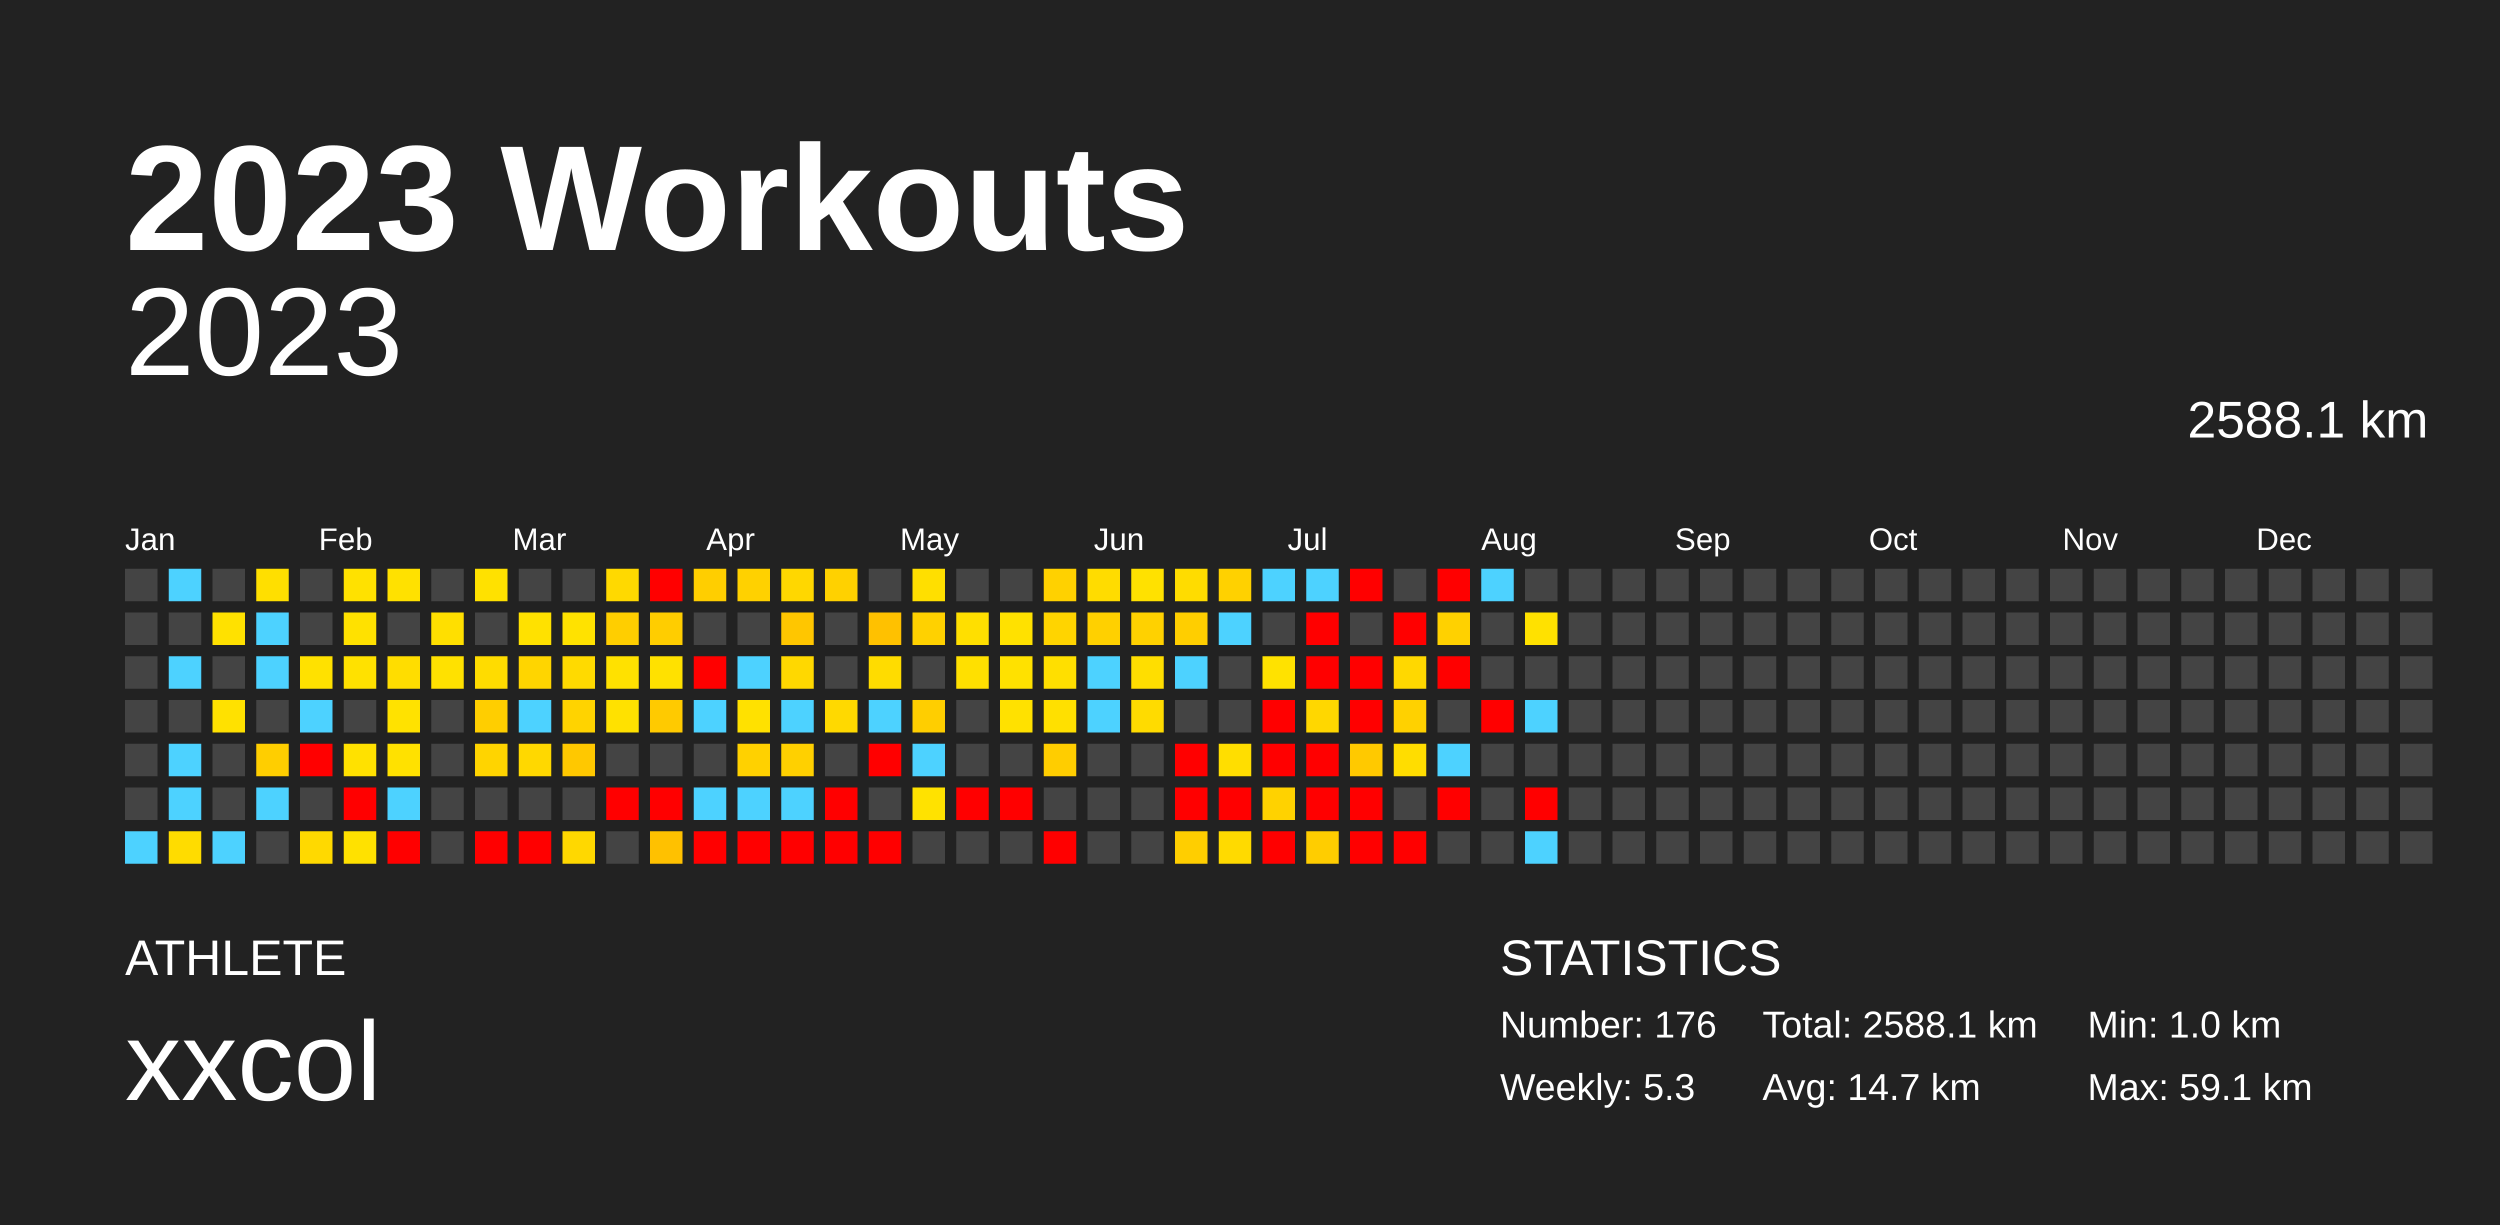
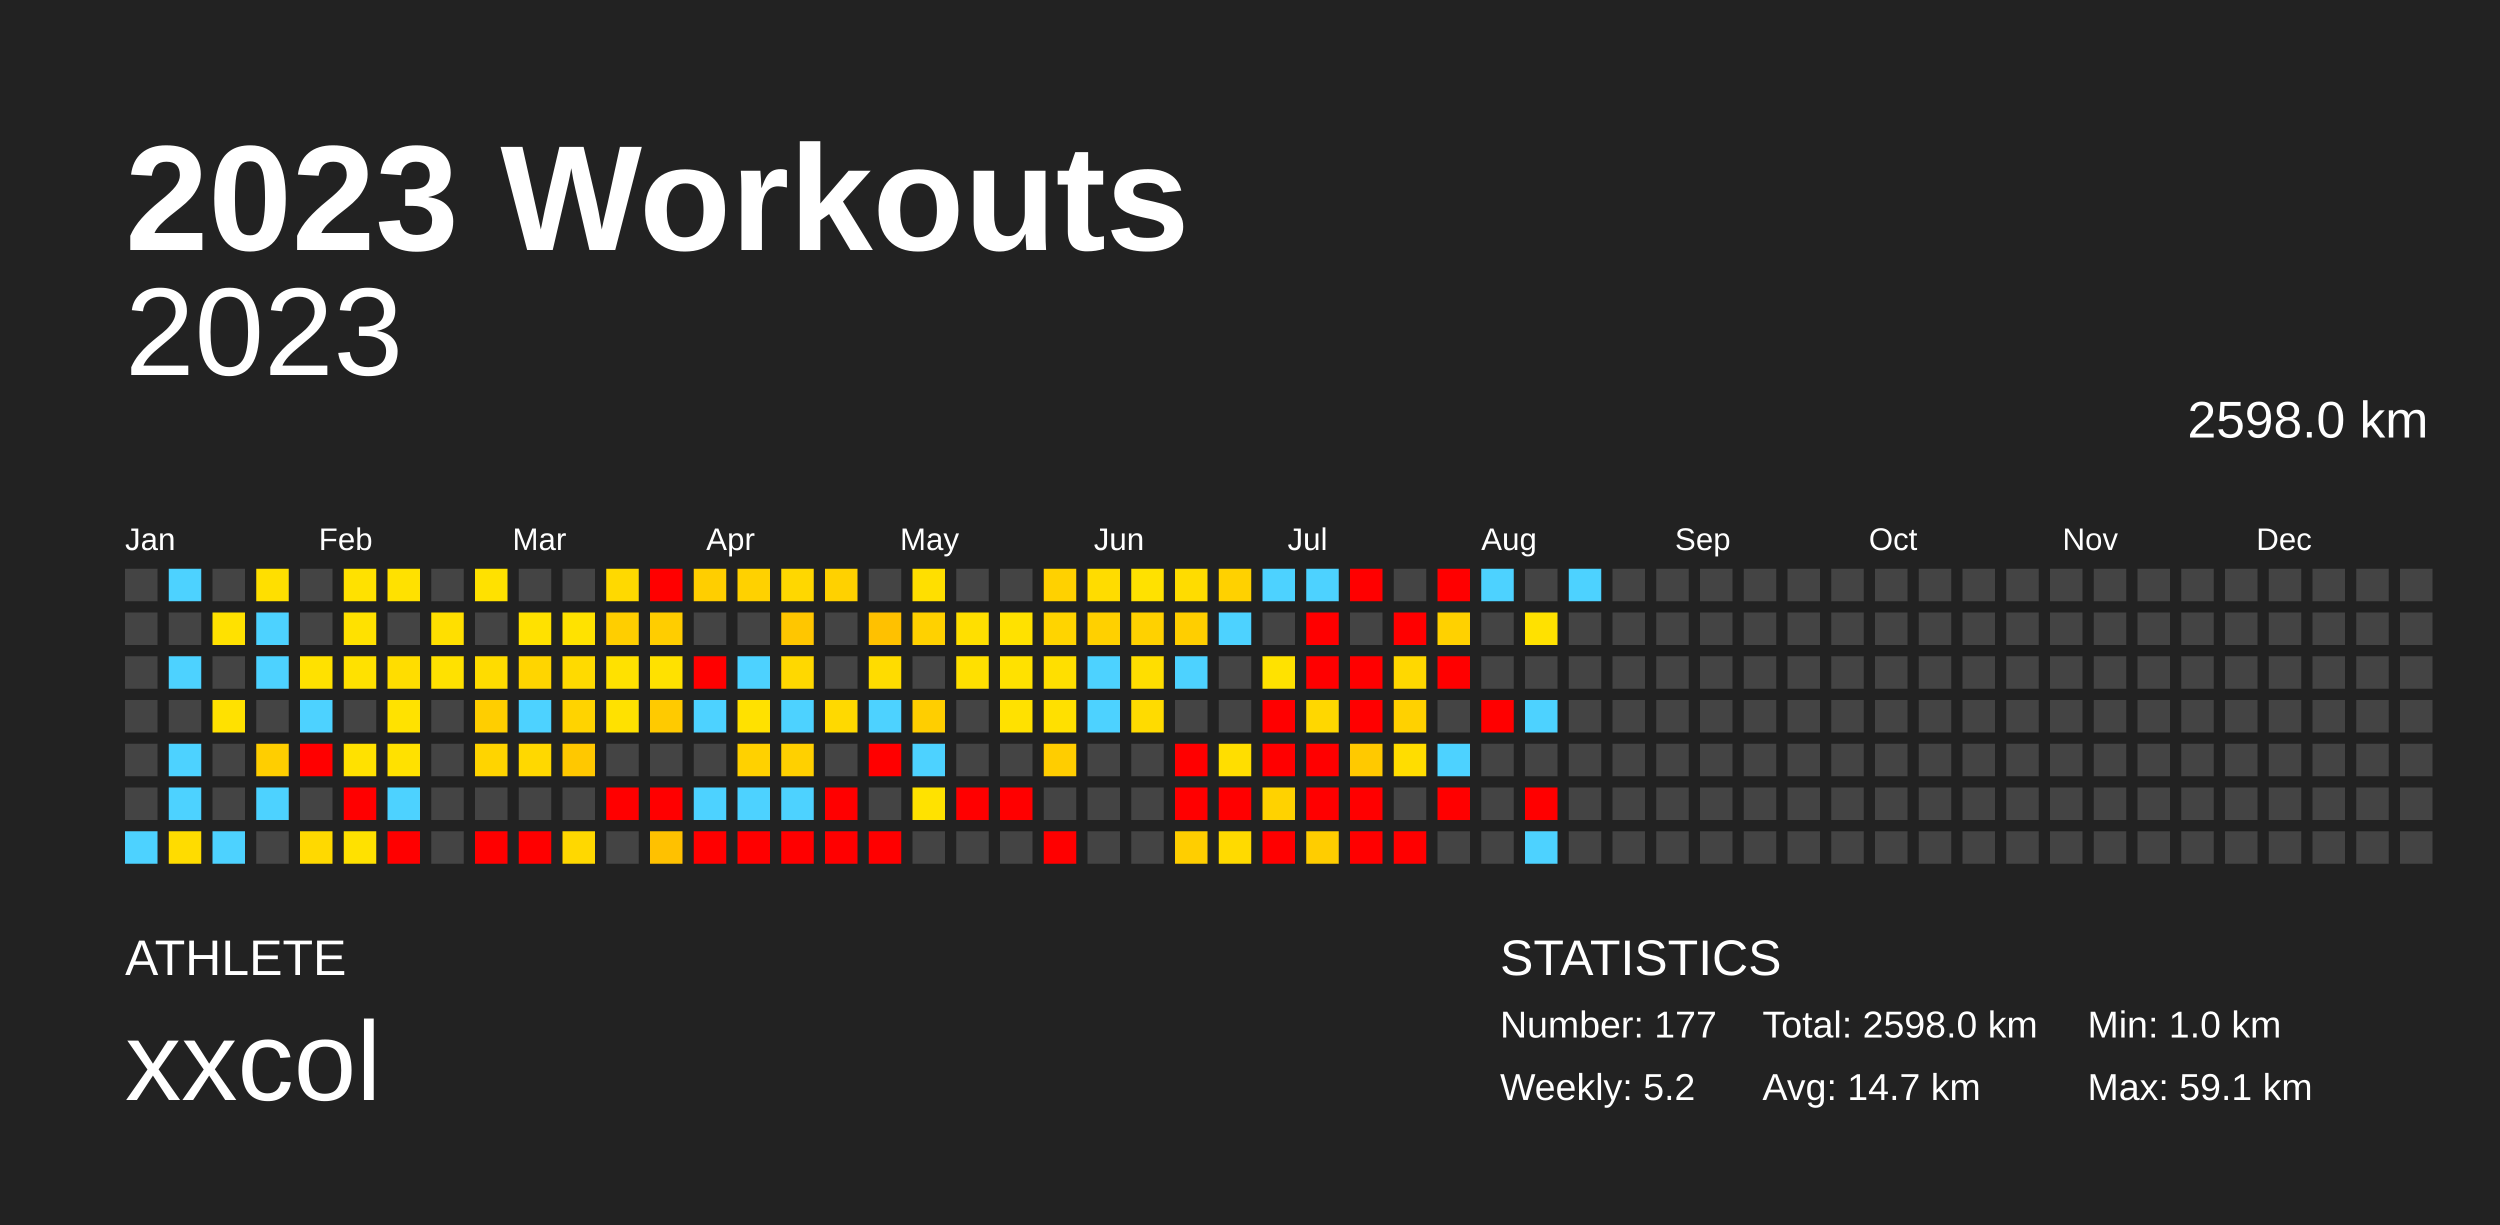
<svg xmlns="http://www.w3.org/2000/svg" baseProfile="full" height="98mm" version="1.1" viewBox="0,0,200,98" width="200mm">
  <defs />
  <rect fill="#222222" height="98" width="200" x="0" y="0" />
  <text fill="#FFFFFF" style="font-size:12px; font-family:Arial; font-weight:bold;" x="10" y="20">2023 Workouts</text>
  <text fill="#FFFFFF" style="font-size:4px; font-family:Arial" x="10" y="78">ATHLETE</text>
  <text fill="#FFFFFF" style="font-size:9px; font-family:Arial" x="10" y="88">xxcol</text>
  <text fill="#FFFFFF" style="font-size:4px; font-family:Arial" x="120" y="78">STATISTICS</text>
-   <text fill="#FFFFFF" style="font-size:3px; font-family:Arial" x="120" y="83">Number: 176</text>
-   <text fill="#FFFFFF" style="font-size:3px; font-family:Arial" x="120" y="88">Weekly: 5.3</text>
-   <text fill="#FFFFFF" style="font-size:3px; font-family:Arial" x="141" y="83">Total: 2588.1 km</text>
+   <text fill="#FFFFFF" style="font-size:3px; font-family:Arial" x="120" y="83">Number: 177</text>
+   <text fill="#FFFFFF" style="font-size:3px; font-family:Arial" x="120" y="88">Weekly: 5.2</text>
+   <text fill="#FFFFFF" style="font-size:3px; font-family:Arial" x="141" y="83">Total: 2598.0 km</text>
  <text fill="#FFFFFF" style="font-size:3px; font-family:Arial" x="141" y="88">Avg: 14.7 km</text>
  <text fill="#FFFFFF" style="font-size:3px; font-family:Arial" x="167" y="83">Min: 1.0 km</text>
  <text fill="#FFFFFF" style="font-size:3px; font-family:Arial" x="167" y="88">Max: 59.1 km</text>
  <text alignment-baseline="hanging" fill="#FFFFFF" style="font-size:10.0px; font-family:Arial;" x="10" y="30">2023</text>
-   <text alignment-baseline="hanging" fill="#FFFFFF" style="font-size:4.125px; font-family:Arial;" x="175" y="35">2588.1 km</text>
+   <text alignment-baseline="hanging" fill="#FFFFFF" style="font-size:4.125px; font-family:Arial;" x="175" y="35">2598.0 km</text>
  <text fill="#FFFFFF" style="font-size:2.5px; font-family:Arial" x="10.0" y="44">Jan</text>
  <text fill="#FFFFFF" style="font-size:2.5px; font-family:Arial" x="25.5" y="44">Feb</text>
  <text fill="#FFFFFF" style="font-size:2.5px; font-family:Arial" x="41.0" y="44">Mar</text>
  <text fill="#FFFFFF" style="font-size:2.5px; font-family:Arial" x="56.5" y="44">Apr</text>
  <text fill="#FFFFFF" style="font-size:2.5px; font-family:Arial" x="72.0" y="44">May</text>
  <text fill="#FFFFFF" style="font-size:2.5px; font-family:Arial" x="87.5" y="44">Jun</text>
  <text fill="#FFFFFF" style="font-size:2.5px; font-family:Arial" x="103.0" y="44">Jul</text>
  <text fill="#FFFFFF" style="font-size:2.5px; font-family:Arial" x="118.5" y="44">Aug</text>
  <text fill="#FFFFFF" style="font-size:2.5px; font-family:Arial" x="134.0" y="44">Sep</text>
  <text fill="#FFFFFF" style="font-size:2.5px; font-family:Arial" x="149.5" y="44">Oct</text>
  <text fill="#FFFFFF" style="font-size:2.5px; font-family:Arial" x="165.0" y="44">Nov</text>
  <text fill="#FFFFFF" style="font-size:2.5px; font-family:Arial" x="180.5" y="44">Dec</text>
  <rect fill="#444444" height="2.6" width="2.6" x="10.0" y="45.5" />
  <rect fill="#444444" height="2.6" width="2.6" x="10.0" y="49.0" />
  <rect fill="#444444" height="2.6" width="2.6" x="10.0" y="52.5" />
  <rect fill="#444444" height="2.6" width="2.6" x="10.0" y="56.0" />
  <rect fill="#444444" height="2.6" width="2.6" x="10.0" y="59.5" />
  <rect fill="#444444" height="2.6" width="2.6" x="10.0" y="63.0" />
  <rect fill="#4dd2ff" height="2.6" width="2.6" x="10.0" y="66.5" />
  <rect fill="#4dd2ff" height="2.6" width="2.6" x="13.5" y="45.5" />
  <rect fill="#444444" height="2.6" width="2.6" x="13.5" y="49.0" />
  <rect fill="#4dd2ff" height="2.6" width="2.6" x="13.5" y="52.5" />
  <rect fill="#444444" height="2.6" width="2.6" x="13.5" y="56.0" />
  <rect fill="#4dd2ff" height="2.6" width="2.6" x="13.5" y="59.5" />
  <rect fill="#4dd2ff" height="2.6" width="2.6" x="13.5" y="63.0" />
  <rect fill="#ffdc00" height="2.6" width="2.6" x="13.5" y="66.5" />
  <rect fill="#444444" height="2.6" width="2.6" x="17.0" y="45.5" />
  <rect fill="#ffe100" height="2.6" width="2.6" x="17.0" y="49.0" />
  <rect fill="#444444" height="2.6" width="2.6" x="17.0" y="52.5" />
  <rect fill="#ffe100" height="2.6" width="2.6" x="17.0" y="56.0" />
  <rect fill="#444444" height="2.6" width="2.6" x="17.0" y="59.5" />
  <rect fill="#444444" height="2.6" width="2.6" x="17.0" y="63.0" />
  <rect fill="#4dd2ff" height="2.6" width="2.6" x="17.0" y="66.5" />
  <rect fill="#ffdf00" height="2.6" width="2.6" x="20.5" y="45.5" />
  <rect fill="#4dd2ff" height="2.6" width="2.6" x="20.5" y="49.0" />
  <rect fill="#4dd2ff" height="2.6" width="2.6" x="20.5" y="52.5" />
  <rect fill="#444444" height="2.6" width="2.6" x="20.5" y="56.0" />
  <rect fill="#ffce00" height="2.6" width="2.6" x="20.5" y="59.5" />
  <rect fill="#4dd2ff" height="2.6" width="2.6" x="20.5" y="63.0" />
  <rect fill="#444444" height="2.6" width="2.6" x="20.5" y="66.5" />
  <rect fill="#444444" height="2.6" width="2.6" x="24.0" y="45.5" />
  <rect fill="#444444" height="2.6" width="2.6" x="24.0" y="49.0" />
  <rect fill="#ffe100" height="2.6" width="2.6" x="24.0" y="52.5" />
  <rect fill="#4dd2ff" height="2.6" width="2.6" x="24.0" y="56.0" />
  <rect fill="red" height="2.6" width="2.6" x="24.0" y="59.5" />
  <rect fill="#444444" height="2.6" width="2.6" x="24.0" y="63.0" />
  <rect fill="#ffd900" height="2.6" width="2.6" x="24.0" y="66.5" />
  <rect fill="#ffe100" height="2.6" width="2.6" x="27.5" y="45.5" />
  <rect fill="#ffe100" height="2.6" width="2.6" x="27.5" y="49.0" />
  <rect fill="#ffe100" height="2.6" width="2.6" x="27.5" y="52.5" />
  <rect fill="#444444" height="2.6" width="2.6" x="27.5" y="56.0" />
  <rect fill="#ffe100" height="2.6" width="2.6" x="27.5" y="59.5" />
  <rect fill="red" height="2.6" width="2.6" x="27.5" y="63.0" />
  <rect fill="#ffe100" height="2.6" width="2.6" x="27.5" y="66.5" />
  <rect fill="#ffe100" height="2.6" width="2.6" x="31.0" y="45.5" />
  <rect fill="#444444" height="2.6" width="2.6" x="31.0" y="49.0" />
  <rect fill="#ffdd00" height="2.6" width="2.6" x="31.0" y="52.5" />
  <rect fill="#ffe200" height="2.6" width="2.6" x="31.0" y="56.0" />
  <rect fill="#ffe100" height="2.6" width="2.6" x="31.0" y="59.5" />
  <rect fill="#4dd2ff" height="2.6" width="2.6" x="31.0" y="63.0" />
  <rect fill="red" height="2.6" width="2.6" x="31.0" y="66.5" />
  <rect fill="#444444" height="2.6" width="2.6" x="34.5" y="45.5" />
  <rect fill="#ffdf00" height="2.6" width="2.6" x="34.5" y="49.0" />
  <rect fill="#ffe100" height="2.6" width="2.6" x="34.5" y="52.5" />
  <rect fill="#444444" height="2.6" width="2.6" x="34.5" y="56.0" />
  <rect fill="#444444" height="2.6" width="2.6" x="34.5" y="59.5" />
  <rect fill="#444444" height="2.6" width="2.6" x="34.5" y="63.0" />
  <rect fill="#444444" height="2.6" width="2.6" x="34.5" y="66.5" />
  <rect fill="#ffe100" height="2.6" width="2.6" x="38.0" y="45.5" />
  <rect fill="#444444" height="2.6" width="2.6" x="38.0" y="49.0" />
  <rect fill="#ffdc00" height="2.6" width="2.6" x="38.0" y="52.5" />
  <rect fill="#ffce00" height="2.6" width="2.6" x="38.0" y="56.0" />
  <rect fill="#ffd400" height="2.6" width="2.6" x="38.0" y="59.5" />
  <rect fill="#444444" height="2.6" width="2.6" x="38.0" y="63.0" />
  <rect fill="red" height="2.6" width="2.6" x="38.0" y="66.5" />
  <rect fill="#444444" height="2.6" width="2.6" x="41.5" y="45.5" />
  <rect fill="#ffe100" height="2.6" width="2.6" x="41.5" y="49.0" />
  <rect fill="#ffd500" height="2.6" width="2.6" x="41.5" y="52.5" />
  <rect fill="#4dd2ff" height="2.6" width="2.6" x="41.5" y="56.0" />
  <rect fill="#ffd800" height="2.6" width="2.6" x="41.5" y="59.5" />
  <rect fill="#444444" height="2.6" width="2.6" x="41.5" y="63.0" />
  <rect fill="red" height="2.6" width="2.6" x="41.5" y="66.5" />
  <rect fill="#444444" height="2.6" width="2.6" x="45.0" y="45.5" />
  <rect fill="#ffe200" height="2.6" width="2.6" x="45.0" y="49.0" />
  <rect fill="#ffda00" height="2.6" width="2.6" x="45.0" y="52.5" />
  <rect fill="#ffd300" height="2.6" width="2.6" x="45.0" y="56.0" />
  <rect fill="#ffc800" height="2.6" width="2.6" x="45.0" y="59.5" />
  <rect fill="#444444" height="2.6" width="2.6" x="45.0" y="63.0" />
  <rect fill="#ffd800" height="2.6" width="2.6" x="45.0" y="66.5" />
  <rect fill="#ffd900" height="2.6" width="2.6" x="48.5" y="45.5" />
  <rect fill="#ffce00" height="2.6" width="2.6" x="48.5" y="49.0" />
  <rect fill="#ffe100" height="2.6" width="2.6" x="48.5" y="52.5" />
  <rect fill="#ffe100" height="2.6" width="2.6" x="48.5" y="56.0" />
  <rect fill="#444444" height="2.6" width="2.6" x="48.5" y="59.5" />
  <rect fill="red" height="2.6" width="2.6" x="48.5" y="63.0" />
  <rect fill="#444444" height="2.6" width="2.6" x="48.5" y="66.5" />
  <rect fill="red" height="2.6" width="2.6" x="52.0" y="45.5" />
  <rect fill="#ffcd00" height="2.6" width="2.6" x="52.0" y="49.0" />
  <rect fill="#ffe100" height="2.6" width="2.6" x="52.0" y="52.5" />
  <rect fill="#ffca00" height="2.6" width="2.6" x="52.0" y="56.0" />
  <rect fill="#444444" height="2.6" width="2.6" x="52.0" y="59.5" />
  <rect fill="red" height="2.6" width="2.6" x="52.0" y="63.0" />
  <rect fill="#ffc100" height="2.6" width="2.6" x="52.0" y="66.5" />
  <rect fill="#ffce00" height="2.6" width="2.6" x="55.5" y="45.5" />
  <rect fill="#444444" height="2.6" width="2.6" x="55.5" y="49.0" />
  <rect fill="red" height="2.6" width="2.6" x="55.5" y="52.5" />
  <rect fill="#4dd2ff" height="2.6" width="2.6" x="55.5" y="56.0" />
  <rect fill="#444444" height="2.6" width="2.6" x="55.5" y="59.5" />
  <rect fill="#4dd2ff" height="2.6" width="2.6" x="55.5" y="63.0" />
  <rect fill="red" height="2.6" width="2.6" x="55.5" y="66.5" />
  <rect fill="#ffd100" height="2.6" width="2.6" x="59.0" y="45.5" />
  <rect fill="#444444" height="2.6" width="2.6" x="59.0" y="49.0" />
  <rect fill="#4dd2ff" height="2.6" width="2.6" x="59.0" y="52.5" />
  <rect fill="#ffe100" height="2.6" width="2.6" x="59.0" y="56.0" />
  <rect fill="#ffd100" height="2.6" width="2.6" x="59.0" y="59.5" />
  <rect fill="#4dd2ff" height="2.6" width="2.6" x="59.0" y="63.0" />
  <rect fill="red" height="2.6" width="2.6" x="59.0" y="66.5" />
  <rect fill="#ffd700" height="2.6" width="2.6" x="62.5" y="45.5" />
  <rect fill="#ffc600" height="2.6" width="2.6" x="62.5" y="49.0" />
  <rect fill="#ffd800" height="2.6" width="2.6" x="62.5" y="52.5" />
  <rect fill="#4dd2ff" height="2.6" width="2.6" x="62.5" y="56.0" />
  <rect fill="#ffd000" height="2.6" width="2.6" x="62.5" y="59.5" />
  <rect fill="#4dd2ff" height="2.6" width="2.6" x="62.5" y="63.0" />
  <rect fill="red" height="2.6" width="2.6" x="62.5" y="66.5" />
  <rect fill="#ffd100" height="2.6" width="2.6" x="66.0" y="45.5" />
  <rect fill="#444444" height="2.6" width="2.6" x="66.0" y="49.0" />
  <rect fill="#444444" height="2.6" width="2.6" x="66.0" y="52.5" />
  <rect fill="#ffd900" height="2.6" width="2.6" x="66.0" y="56.0" />
  <rect fill="#444444" height="2.6" width="2.6" x="66.0" y="59.5" />
  <rect fill="red" height="2.6" width="2.6" x="66.0" y="63.0" />
  <rect fill="red" height="2.6" width="2.6" x="66.0" y="66.5" />
  <rect fill="#444444" height="2.6" width="2.6" x="69.5" y="45.5" />
  <rect fill="#ffc100" height="2.6" width="2.6" x="69.5" y="49.0" />
  <rect fill="#ffdc00" height="2.6" width="2.6" x="69.5" y="52.5" />
  <rect fill="#4dd2ff" height="2.6" width="2.6" x="69.5" y="56.0" />
  <rect fill="red" height="2.6" width="2.6" x="69.5" y="59.5" />
  <rect fill="#444444" height="2.6" width="2.6" x="69.5" y="63.0" />
  <rect fill="red" height="2.6" width="2.6" x="69.5" y="66.5" />
  <rect fill="#ffdf00" height="2.6" width="2.6" x="73.0" y="45.5" />
  <rect fill="#ffd100" height="2.6" width="2.6" x="73.0" y="49.0" />
  <rect fill="#444444" height="2.6" width="2.6" x="73.0" y="52.5" />
  <rect fill="#ffce00" height="2.6" width="2.6" x="73.0" y="56.0" />
  <rect fill="#4dd2ff" height="2.6" width="2.6" x="73.0" y="59.5" />
  <rect fill="#ffe200" height="2.6" width="2.6" x="73.0" y="63.0" />
  <rect fill="#444444" height="2.6" width="2.6" x="73.0" y="66.5" />
  <rect fill="#444444" height="2.6" width="2.6" x="76.5" y="45.5" />
  <rect fill="#ffdf00" height="2.6" width="2.6" x="76.5" y="49.0" />
  <rect fill="#ffe000" height="2.6" width="2.6" x="76.5" y="52.5" />
  <rect fill="#444444" height="2.6" width="2.6" x="76.5" y="56.0" />
  <rect fill="#444444" height="2.6" width="2.6" x="76.5" y="59.5" />
  <rect fill="red" height="2.6" width="2.6" x="76.5" y="63.0" />
  <rect fill="#444444" height="2.6" width="2.6" x="76.5" y="66.5" />
  <rect fill="#444444" height="2.6" width="2.6" x="80.0" y="45.5" />
  <rect fill="#ffe100" height="2.6" width="2.6" x="80.0" y="49.0" />
  <rect fill="#ffe100" height="2.6" width="2.6" x="80.0" y="52.5" />
  <rect fill="#ffe100" height="2.6" width="2.6" x="80.0" y="56.0" />
  <rect fill="#444444" height="2.6" width="2.6" x="80.0" y="59.5" />
  <rect fill="red" height="2.6" width="2.6" x="80.0" y="63.0" />
  <rect fill="#444444" height="2.6" width="2.6" x="80.0" y="66.5" />
  <rect fill="#ffd100" height="2.6" width="2.6" x="83.5" y="45.5" />
  <rect fill="#ffd400" height="2.6" width="2.6" x="83.5" y="49.0" />
  <rect fill="#ffdf00" height="2.6" width="2.6" x="83.5" y="52.5" />
  <rect fill="#ffe000" height="2.6" width="2.6" x="83.5" y="56.0" />
  <rect fill="#ffcd00" height="2.6" width="2.6" x="83.5" y="59.5" />
  <rect fill="#444444" height="2.6" width="2.6" x="83.5" y="63.0" />
  <rect fill="red" height="2.6" width="2.6" x="83.5" y="66.5" />
  <rect fill="#ffdc00" height="2.6" width="2.6" x="87.0" y="45.5" />
  <rect fill="#ffd000" height="2.6" width="2.6" x="87.0" y="49.0" />
  <rect fill="#4dd2ff" height="2.6" width="2.6" x="87.0" y="52.5" />
  <rect fill="#4dd2ff" height="2.6" width="2.6" x="87.0" y="56.0" />
  <rect fill="#444444" height="2.6" width="2.6" x="87.0" y="59.5" />
  <rect fill="#444444" height="2.6" width="2.6" x="87.0" y="63.0" />
  <rect fill="#444444" height="2.6" width="2.6" x="87.0" y="66.5" />
  <rect fill="#ffe100" height="2.6" width="2.6" x="90.5" y="45.5" />
  <rect fill="#ffd100" height="2.6" width="2.6" x="90.5" y="49.0" />
  <rect fill="#ffde00" height="2.6" width="2.6" x="90.5" y="52.5" />
  <rect fill="#ffdb00" height="2.6" width="2.6" x="90.5" y="56.0" />
  <rect fill="#444444" height="2.6" width="2.6" x="90.5" y="59.5" />
  <rect fill="#444444" height="2.6" width="2.6" x="90.5" y="63.0" />
  <rect fill="#444444" height="2.6" width="2.6" x="90.5" y="66.5" />
  <rect fill="#ffdc00" height="2.6" width="2.6" x="94.0" y="45.5" />
  <rect fill="#ffce00" height="2.6" width="2.6" x="94.0" y="49.0" />
  <rect fill="#4dd2ff" height="2.6" width="2.6" x="94.0" y="52.5" />
  <rect fill="#444444" height="2.6" width="2.6" x="94.0" y="56.0" />
  <rect fill="red" height="2.6" width="2.6" x="94.0" y="59.5" />
  <rect fill="red" height="2.6" width="2.6" x="94.0" y="63.0" />
  <rect fill="#ffce00" height="2.6" width="2.6" x="94.0" y="66.5" />
  <rect fill="#ffd100" height="2.6" width="2.6" x="97.5" y="45.5" />
  <rect fill="#4dd2ff" height="2.6" width="2.6" x="97.5" y="49.0" />
  <rect fill="#444444" height="2.6" width="2.6" x="97.5" y="52.5" />
  <rect fill="#444444" height="2.6" width="2.6" x="97.5" y="56.0" />
  <rect fill="#ffde00" height="2.6" width="2.6" x="97.5" y="59.5" />
  <rect fill="red" height="2.6" width="2.6" x="97.5" y="63.0" />
  <rect fill="#ffda00" height="2.6" width="2.6" x="97.5" y="66.5" />
  <rect fill="#4dd2ff" height="2.6" width="2.6" x="101.0" y="45.5" />
  <rect fill="#444444" height="2.6" width="2.6" x="101.0" y="49.0" />
  <rect fill="#ffe200" height="2.6" width="2.6" x="101.0" y="52.5" />
  <rect fill="red" height="2.6" width="2.6" x="101.0" y="56.0" />
  <rect fill="red" height="2.6" width="2.6" x="101.0" y="59.5" />
  <rect fill="#ffd200" height="2.6" width="2.6" x="101.0" y="63.0" />
  <rect fill="red" height="2.6" width="2.6" x="101.0" y="66.5" />
  <rect fill="#4dd2ff" height="2.6" width="2.6" x="104.5" y="45.5" />
  <rect fill="red" height="2.6" width="2.6" x="104.5" y="49.0" />
  <rect fill="red" height="2.6" width="2.6" x="104.5" y="52.5" />
  <rect fill="#ffd700" height="2.6" width="2.6" x="104.5" y="56.0" />
  <rect fill="red" height="2.6" width="2.6" x="104.5" y="59.5" />
  <rect fill="red" height="2.6" width="2.6" x="104.5" y="63.0" />
  <rect fill="#ffcd00" height="2.6" width="2.6" x="104.5" y="66.5" />
  <rect fill="red" height="2.6" width="2.6" x="108.0" y="45.5" />
  <rect fill="#444444" height="2.6" width="2.6" x="108.0" y="49.0" />
  <rect fill="red" height="2.6" width="2.6" x="108.0" y="52.5" />
  <rect fill="red" height="2.6" width="2.6" x="108.0" y="56.0" />
  <rect fill="#ffc900" height="2.6" width="2.6" x="108.0" y="59.5" />
  <rect fill="red" height="2.6" width="2.6" x="108.0" y="63.0" />
  <rect fill="red" height="2.6" width="2.6" x="108.0" y="66.5" />
  <rect fill="#444444" height="2.6" width="2.6" x="111.5" y="45.5" />
  <rect fill="red" height="2.6" width="2.6" x="111.5" y="49.0" />
  <rect fill="#ffd800" height="2.6" width="2.6" x="111.5" y="52.5" />
  <rect fill="#ffd100" height="2.6" width="2.6" x="111.5" y="56.0" />
  <rect fill="#ffdd00" height="2.6" width="2.6" x="111.5" y="59.5" />
  <rect fill="#444444" height="2.6" width="2.6" x="111.5" y="63.0" />
  <rect fill="red" height="2.6" width="2.6" x="111.5" y="66.5" />
  <rect fill="red" height="2.6" width="2.6" x="115.0" y="45.5" />
  <rect fill="#ffd100" height="2.6" width="2.6" x="115.0" y="49.0" />
  <rect fill="red" height="2.6" width="2.6" x="115.0" y="52.5" />
  <rect fill="#444444" height="2.6" width="2.6" x="115.0" y="56.0" />
  <rect fill="#4dd2ff" height="2.6" width="2.6" x="115.0" y="59.5" />
  <rect fill="red" height="2.6" width="2.6" x="115.0" y="63.0" />
  <rect fill="#444444" height="2.6" width="2.6" x="115.0" y="66.5" />
  <rect fill="#4dd2ff" height="2.6" width="2.6" x="118.5" y="45.5" />
  <rect fill="#444444" height="2.6" width="2.6" x="118.5" y="49.0" />
  <rect fill="#444444" height="2.6" width="2.6" x="118.5" y="52.5" />
  <rect fill="red" height="2.6" width="2.6" x="118.5" y="56.0" />
  <rect fill="#444444" height="2.6" width="2.6" x="118.5" y="59.5" />
  <rect fill="#444444" height="2.6" width="2.6" x="118.5" y="63.0" />
  <rect fill="#444444" height="2.6" width="2.6" x="118.5" y="66.5" />
  <rect fill="#444444" height="2.6" width="2.6" x="122.0" y="45.5" />
  <rect fill="#ffe100" height="2.6" width="2.6" x="122.0" y="49.0" />
  <rect fill="#444444" height="2.6" width="2.6" x="122.0" y="52.5" />
  <rect fill="#4dd2ff" height="2.6" width="2.6" x="122.0" y="56.0" />
  <rect fill="#444444" height="2.6" width="2.6" x="122.0" y="59.5" />
  <rect fill="red" height="2.6" width="2.6" x="122.0" y="63.0" />
  <rect fill="#4dd2ff" height="2.6" width="2.6" x="122.0" y="66.5" />
-   <rect fill="#444444" height="2.6" width="2.6" x="125.5" y="45.5" />
+   <rect fill="#4dd2ff" height="2.6" width="2.6" x="125.5" y="45.5" />
  <rect fill="#444444" height="2.6" width="2.6" x="125.5" y="49.0" />
  <rect fill="#444444" height="2.6" width="2.6" x="125.5" y="52.5" />
  <rect fill="#444444" height="2.6" width="2.6" x="125.5" y="56.0" />
  <rect fill="#444444" height="2.6" width="2.6" x="125.5" y="59.5" />
  <rect fill="#444444" height="2.6" width="2.6" x="125.5" y="63.0" />
  <rect fill="#444444" height="2.6" width="2.6" x="125.5" y="66.5" />
  <rect fill="#444444" height="2.6" width="2.6" x="129.0" y="45.5" />
  <rect fill="#444444" height="2.6" width="2.6" x="129.0" y="49.0" />
  <rect fill="#444444" height="2.6" width="2.6" x="129.0" y="52.5" />
  <rect fill="#444444" height="2.6" width="2.6" x="129.0" y="56.0" />
  <rect fill="#444444" height="2.6" width="2.6" x="129.0" y="59.5" />
  <rect fill="#444444" height="2.6" width="2.6" x="129.0" y="63.0" />
  <rect fill="#444444" height="2.6" width="2.6" x="129.0" y="66.5" />
  <rect fill="#444444" height="2.6" width="2.6" x="132.5" y="45.5" />
  <rect fill="#444444" height="2.6" width="2.6" x="132.5" y="49.0" />
  <rect fill="#444444" height="2.6" width="2.6" x="132.5" y="52.5" />
  <rect fill="#444444" height="2.6" width="2.6" x="132.5" y="56.0" />
  <rect fill="#444444" height="2.6" width="2.6" x="132.5" y="59.5" />
  <rect fill="#444444" height="2.6" width="2.6" x="132.5" y="63.0" />
  <rect fill="#444444" height="2.6" width="2.6" x="132.5" y="66.5" />
  <rect fill="#444444" height="2.6" width="2.6" x="136.0" y="45.5" />
  <rect fill="#444444" height="2.6" width="2.6" x="136.0" y="49.0" />
  <rect fill="#444444" height="2.6" width="2.6" x="136.0" y="52.5" />
  <rect fill="#444444" height="2.6" width="2.6" x="136.0" y="56.0" />
  <rect fill="#444444" height="2.6" width="2.6" x="136.0" y="59.5" />
  <rect fill="#444444" height="2.6" width="2.6" x="136.0" y="63.0" />
  <rect fill="#444444" height="2.6" width="2.6" x="136.0" y="66.5" />
  <rect fill="#444444" height="2.6" width="2.6" x="139.5" y="45.5" />
  <rect fill="#444444" height="2.6" width="2.6" x="139.5" y="49.0" />
  <rect fill="#444444" height="2.6" width="2.6" x="139.5" y="52.5" />
  <rect fill="#444444" height="2.6" width="2.6" x="139.5" y="56.0" />
  <rect fill="#444444" height="2.6" width="2.6" x="139.5" y="59.5" />
  <rect fill="#444444" height="2.6" width="2.6" x="139.5" y="63.0" />
  <rect fill="#444444" height="2.6" width="2.6" x="139.5" y="66.5" />
  <rect fill="#444444" height="2.6" width="2.6" x="143.0" y="45.5" />
  <rect fill="#444444" height="2.6" width="2.6" x="143.0" y="49.0" />
  <rect fill="#444444" height="2.6" width="2.6" x="143.0" y="52.5" />
  <rect fill="#444444" height="2.6" width="2.6" x="143.0" y="56.0" />
  <rect fill="#444444" height="2.6" width="2.6" x="143.0" y="59.5" />
  <rect fill="#444444" height="2.6" width="2.6" x="143.0" y="63.0" />
  <rect fill="#444444" height="2.6" width="2.6" x="143.0" y="66.5" />
  <rect fill="#444444" height="2.6" width="2.6" x="146.5" y="45.5" />
  <rect fill="#444444" height="2.6" width="2.6" x="146.5" y="49.0" />
  <rect fill="#444444" height="2.6" width="2.6" x="146.5" y="52.5" />
  <rect fill="#444444" height="2.6" width="2.6" x="146.5" y="56.0" />
  <rect fill="#444444" height="2.6" width="2.6" x="146.5" y="59.5" />
  <rect fill="#444444" height="2.6" width="2.6" x="146.5" y="63.0" />
  <rect fill="#444444" height="2.6" width="2.6" x="146.5" y="66.5" />
  <rect fill="#444444" height="2.6" width="2.6" x="150.0" y="45.5" />
  <rect fill="#444444" height="2.6" width="2.6" x="150.0" y="49.0" />
  <rect fill="#444444" height="2.6" width="2.6" x="150.0" y="52.5" />
  <rect fill="#444444" height="2.6" width="2.6" x="150.0" y="56.0" />
  <rect fill="#444444" height="2.6" width="2.6" x="150.0" y="59.5" />
  <rect fill="#444444" height="2.6" width="2.6" x="150.0" y="63.0" />
  <rect fill="#444444" height="2.6" width="2.6" x="150.0" y="66.5" />
  <rect fill="#444444" height="2.6" width="2.6" x="153.5" y="45.5" />
  <rect fill="#444444" height="2.6" width="2.6" x="153.5" y="49.0" />
  <rect fill="#444444" height="2.6" width="2.6" x="153.5" y="52.5" />
  <rect fill="#444444" height="2.6" width="2.6" x="153.5" y="56.0" />
  <rect fill="#444444" height="2.6" width="2.6" x="153.5" y="59.5" />
  <rect fill="#444444" height="2.6" width="2.6" x="153.5" y="63.0" />
  <rect fill="#444444" height="2.6" width="2.6" x="153.5" y="66.5" />
  <rect fill="#444444" height="2.6" width="2.6" x="157.0" y="45.5" />
  <rect fill="#444444" height="2.6" width="2.6" x="157.0" y="49.0" />
  <rect fill="#444444" height="2.6" width="2.6" x="157.0" y="52.5" />
  <rect fill="#444444" height="2.6" width="2.6" x="157.0" y="56.0" />
  <rect fill="#444444" height="2.6" width="2.6" x="157.0" y="59.5" />
  <rect fill="#444444" height="2.6" width="2.6" x="157.0" y="63.0" />
  <rect fill="#444444" height="2.6" width="2.6" x="157.0" y="66.5" />
  <rect fill="#444444" height="2.6" width="2.6" x="160.5" y="45.5" />
  <rect fill="#444444" height="2.6" width="2.6" x="160.5" y="49.0" />
  <rect fill="#444444" height="2.6" width="2.6" x="160.5" y="52.5" />
  <rect fill="#444444" height="2.6" width="2.6" x="160.5" y="56.0" />
  <rect fill="#444444" height="2.6" width="2.6" x="160.5" y="59.5" />
  <rect fill="#444444" height="2.6" width="2.6" x="160.5" y="63.0" />
  <rect fill="#444444" height="2.6" width="2.6" x="160.5" y="66.5" />
  <rect fill="#444444" height="2.6" width="2.6" x="164.0" y="45.5" />
  <rect fill="#444444" height="2.6" width="2.6" x="164.0" y="49.0" />
  <rect fill="#444444" height="2.6" width="2.6" x="164.0" y="52.5" />
  <rect fill="#444444" height="2.6" width="2.6" x="164.0" y="56.0" />
  <rect fill="#444444" height="2.6" width="2.6" x="164.0" y="59.5" />
  <rect fill="#444444" height="2.6" width="2.6" x="164.0" y="63.0" />
  <rect fill="#444444" height="2.6" width="2.6" x="164.0" y="66.5" />
  <rect fill="#444444" height="2.6" width="2.6" x="167.5" y="45.5" />
  <rect fill="#444444" height="2.6" width="2.6" x="167.5" y="49.0" />
  <rect fill="#444444" height="2.6" width="2.6" x="167.5" y="52.5" />
  <rect fill="#444444" height="2.6" width="2.6" x="167.5" y="56.0" />
  <rect fill="#444444" height="2.6" width="2.6" x="167.5" y="59.5" />
  <rect fill="#444444" height="2.6" width="2.6" x="167.5" y="63.0" />
  <rect fill="#444444" height="2.6" width="2.6" x="167.5" y="66.5" />
  <rect fill="#444444" height="2.6" width="2.6" x="171.0" y="45.5" />
  <rect fill="#444444" height="2.6" width="2.6" x="171.0" y="49.0" />
  <rect fill="#444444" height="2.6" width="2.6" x="171.0" y="52.5" />
  <rect fill="#444444" height="2.6" width="2.6" x="171.0" y="56.0" />
  <rect fill="#444444" height="2.6" width="2.6" x="171.0" y="59.5" />
  <rect fill="#444444" height="2.6" width="2.6" x="171.0" y="63.0" />
  <rect fill="#444444" height="2.6" width="2.6" x="171.0" y="66.5" />
  <rect fill="#444444" height="2.6" width="2.6" x="174.5" y="45.5" />
  <rect fill="#444444" height="2.6" width="2.6" x="174.5" y="49.0" />
  <rect fill="#444444" height="2.6" width="2.6" x="174.5" y="52.5" />
  <rect fill="#444444" height="2.6" width="2.6" x="174.5" y="56.0" />
  <rect fill="#444444" height="2.6" width="2.6" x="174.5" y="59.5" />
  <rect fill="#444444" height="2.6" width="2.6" x="174.5" y="63.0" />
  <rect fill="#444444" height="2.6" width="2.6" x="174.5" y="66.5" />
  <rect fill="#444444" height="2.6" width="2.6" x="178.0" y="45.5" />
  <rect fill="#444444" height="2.6" width="2.6" x="178.0" y="49.0" />
  <rect fill="#444444" height="2.6" width="2.6" x="178.0" y="52.5" />
  <rect fill="#444444" height="2.6" width="2.6" x="178.0" y="56.0" />
  <rect fill="#444444" height="2.6" width="2.6" x="178.0" y="59.5" />
  <rect fill="#444444" height="2.6" width="2.6" x="178.0" y="63.0" />
  <rect fill="#444444" height="2.6" width="2.6" x="178.0" y="66.5" />
  <rect fill="#444444" height="2.6" width="2.6" x="181.5" y="45.5" />
  <rect fill="#444444" height="2.6" width="2.6" x="181.5" y="49.0" />
  <rect fill="#444444" height="2.6" width="2.6" x="181.5" y="52.5" />
  <rect fill="#444444" height="2.6" width="2.6" x="181.5" y="56.0" />
  <rect fill="#444444" height="2.6" width="2.6" x="181.5" y="59.5" />
  <rect fill="#444444" height="2.6" width="2.6" x="181.5" y="63.0" />
  <rect fill="#444444" height="2.6" width="2.6" x="181.5" y="66.5" />
  <rect fill="#444444" height="2.6" width="2.6" x="185.0" y="45.5" />
  <rect fill="#444444" height="2.6" width="2.6" x="185.0" y="49.0" />
  <rect fill="#444444" height="2.6" width="2.6" x="185.0" y="52.5" />
  <rect fill="#444444" height="2.6" width="2.6" x="185.0" y="56.0" />
  <rect fill="#444444" height="2.6" width="2.6" x="185.0" y="59.5" />
  <rect fill="#444444" height="2.6" width="2.6" x="185.0" y="63.0" />
  <rect fill="#444444" height="2.6" width="2.6" x="185.0" y="66.5" />
  <rect fill="#444444" height="2.6" width="2.6" x="188.5" y="45.5" />
  <rect fill="#444444" height="2.6" width="2.6" x="188.5" y="49.0" />
  <rect fill="#444444" height="2.6" width="2.6" x="188.5" y="52.5" />
  <rect fill="#444444" height="2.6" width="2.6" x="188.5" y="56.0" />
  <rect fill="#444444" height="2.6" width="2.6" x="188.5" y="59.5" />
  <rect fill="#444444" height="2.6" width="2.6" x="188.5" y="63.0" />
  <rect fill="#444444" height="2.6" width="2.6" x="188.5" y="66.5" />
  <rect fill="#444444" height="2.6" width="2.6" x="192.0" y="45.5" />
  <rect fill="#444444" height="2.6" width="2.6" x="192.0" y="49.0" />
  <rect fill="#444444" height="2.6" width="2.6" x="192.0" y="52.5" />
  <rect fill="#444444" height="2.6" width="2.6" x="192.0" y="56.0" />
  <rect fill="#444444" height="2.6" width="2.6" x="192.0" y="59.5" />
  <rect fill="#444444" height="2.6" width="2.6" x="192.0" y="63.0" />
  <rect fill="#444444" height="2.6" width="2.6" x="192.0" y="66.5" />
</svg>
